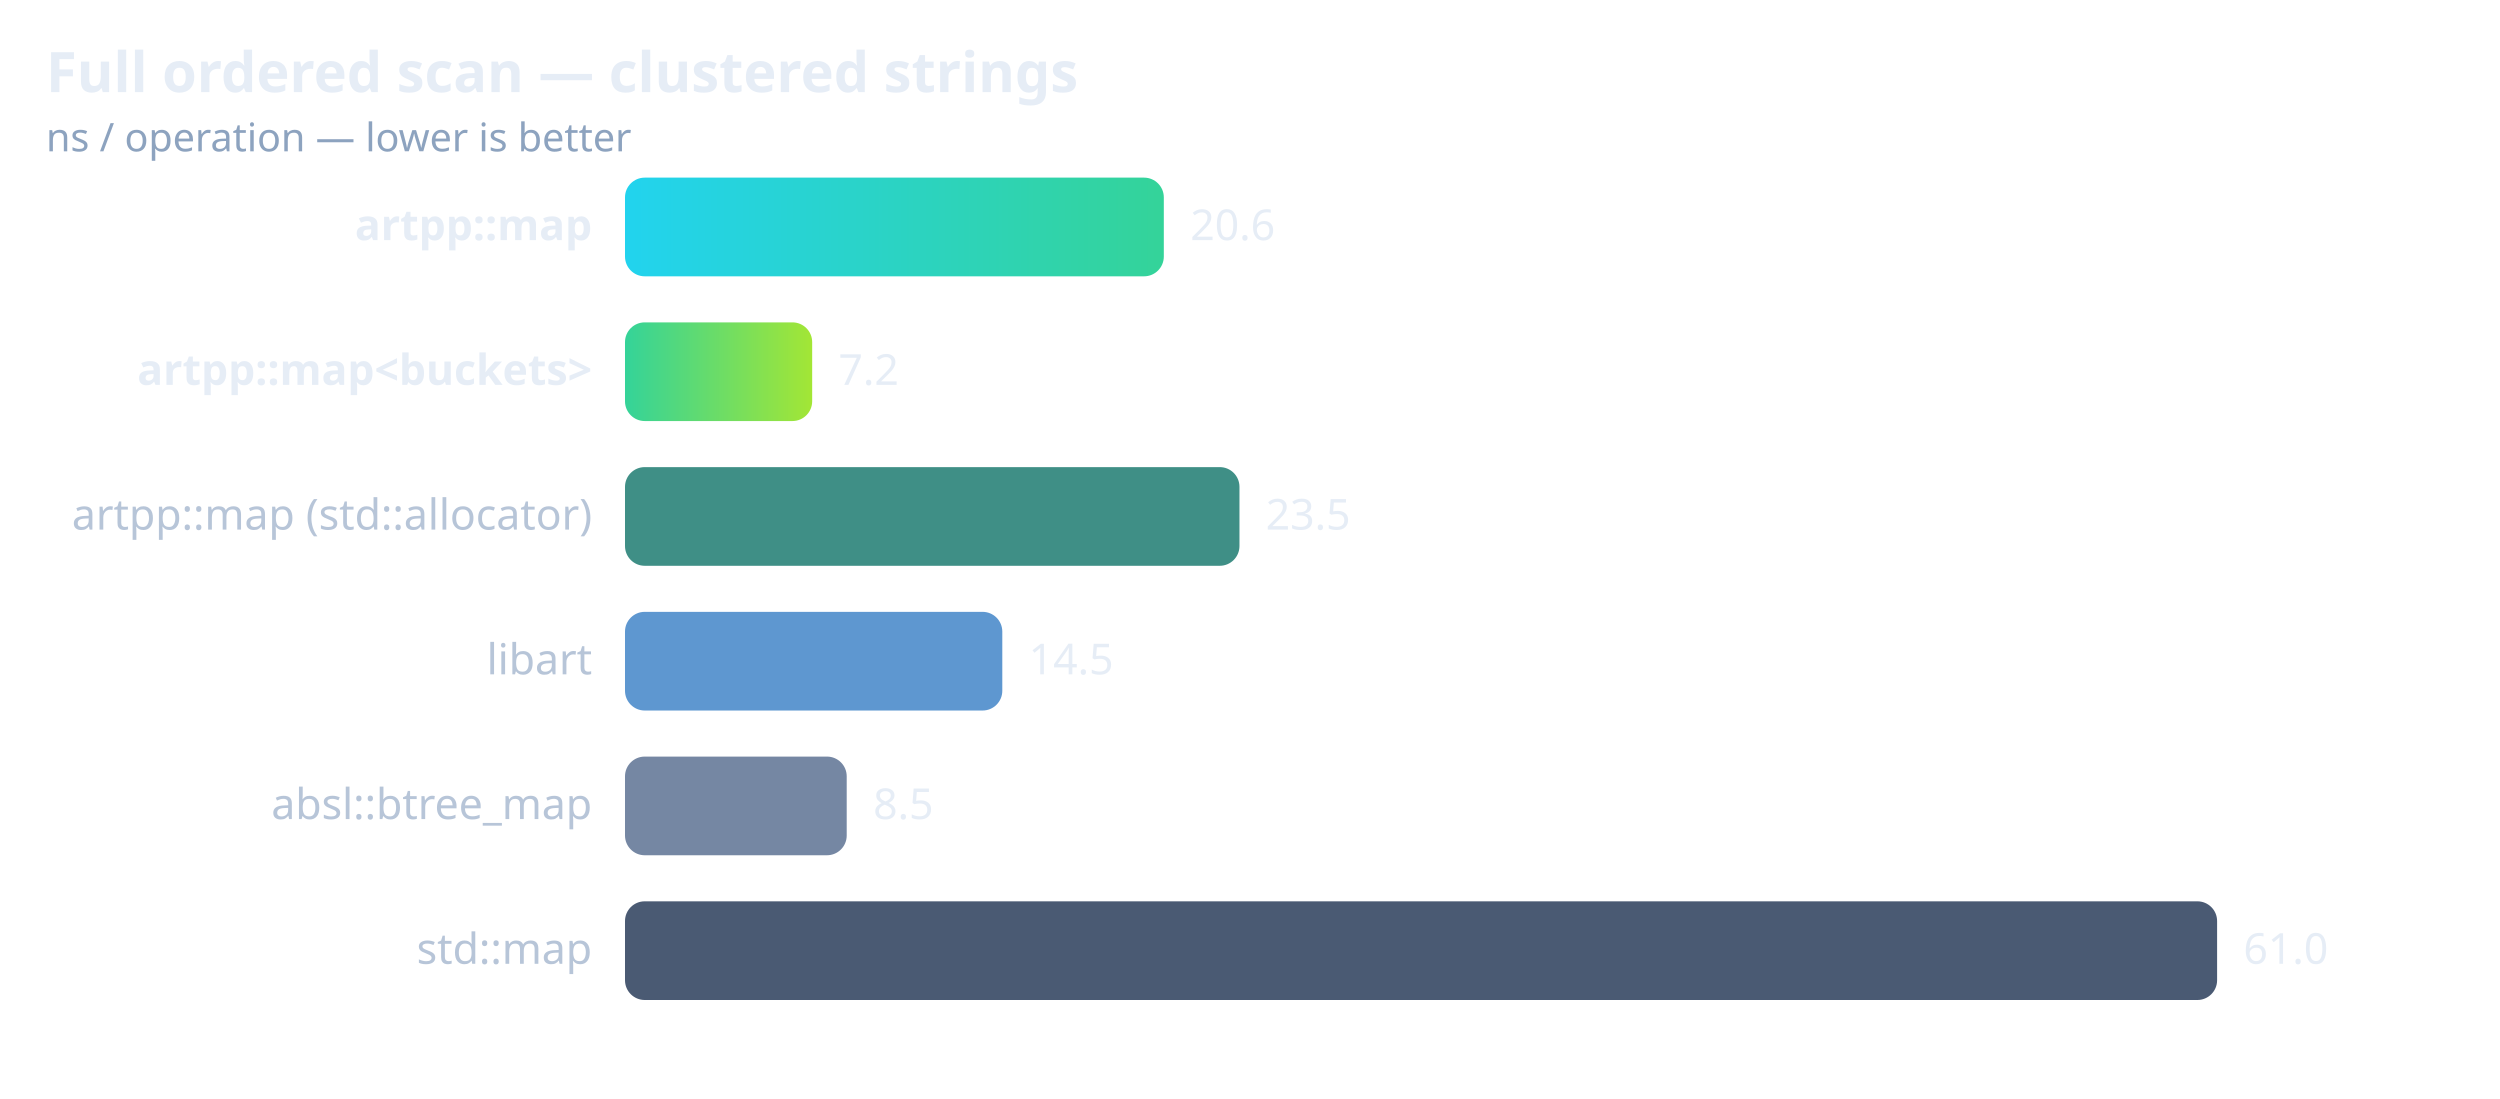
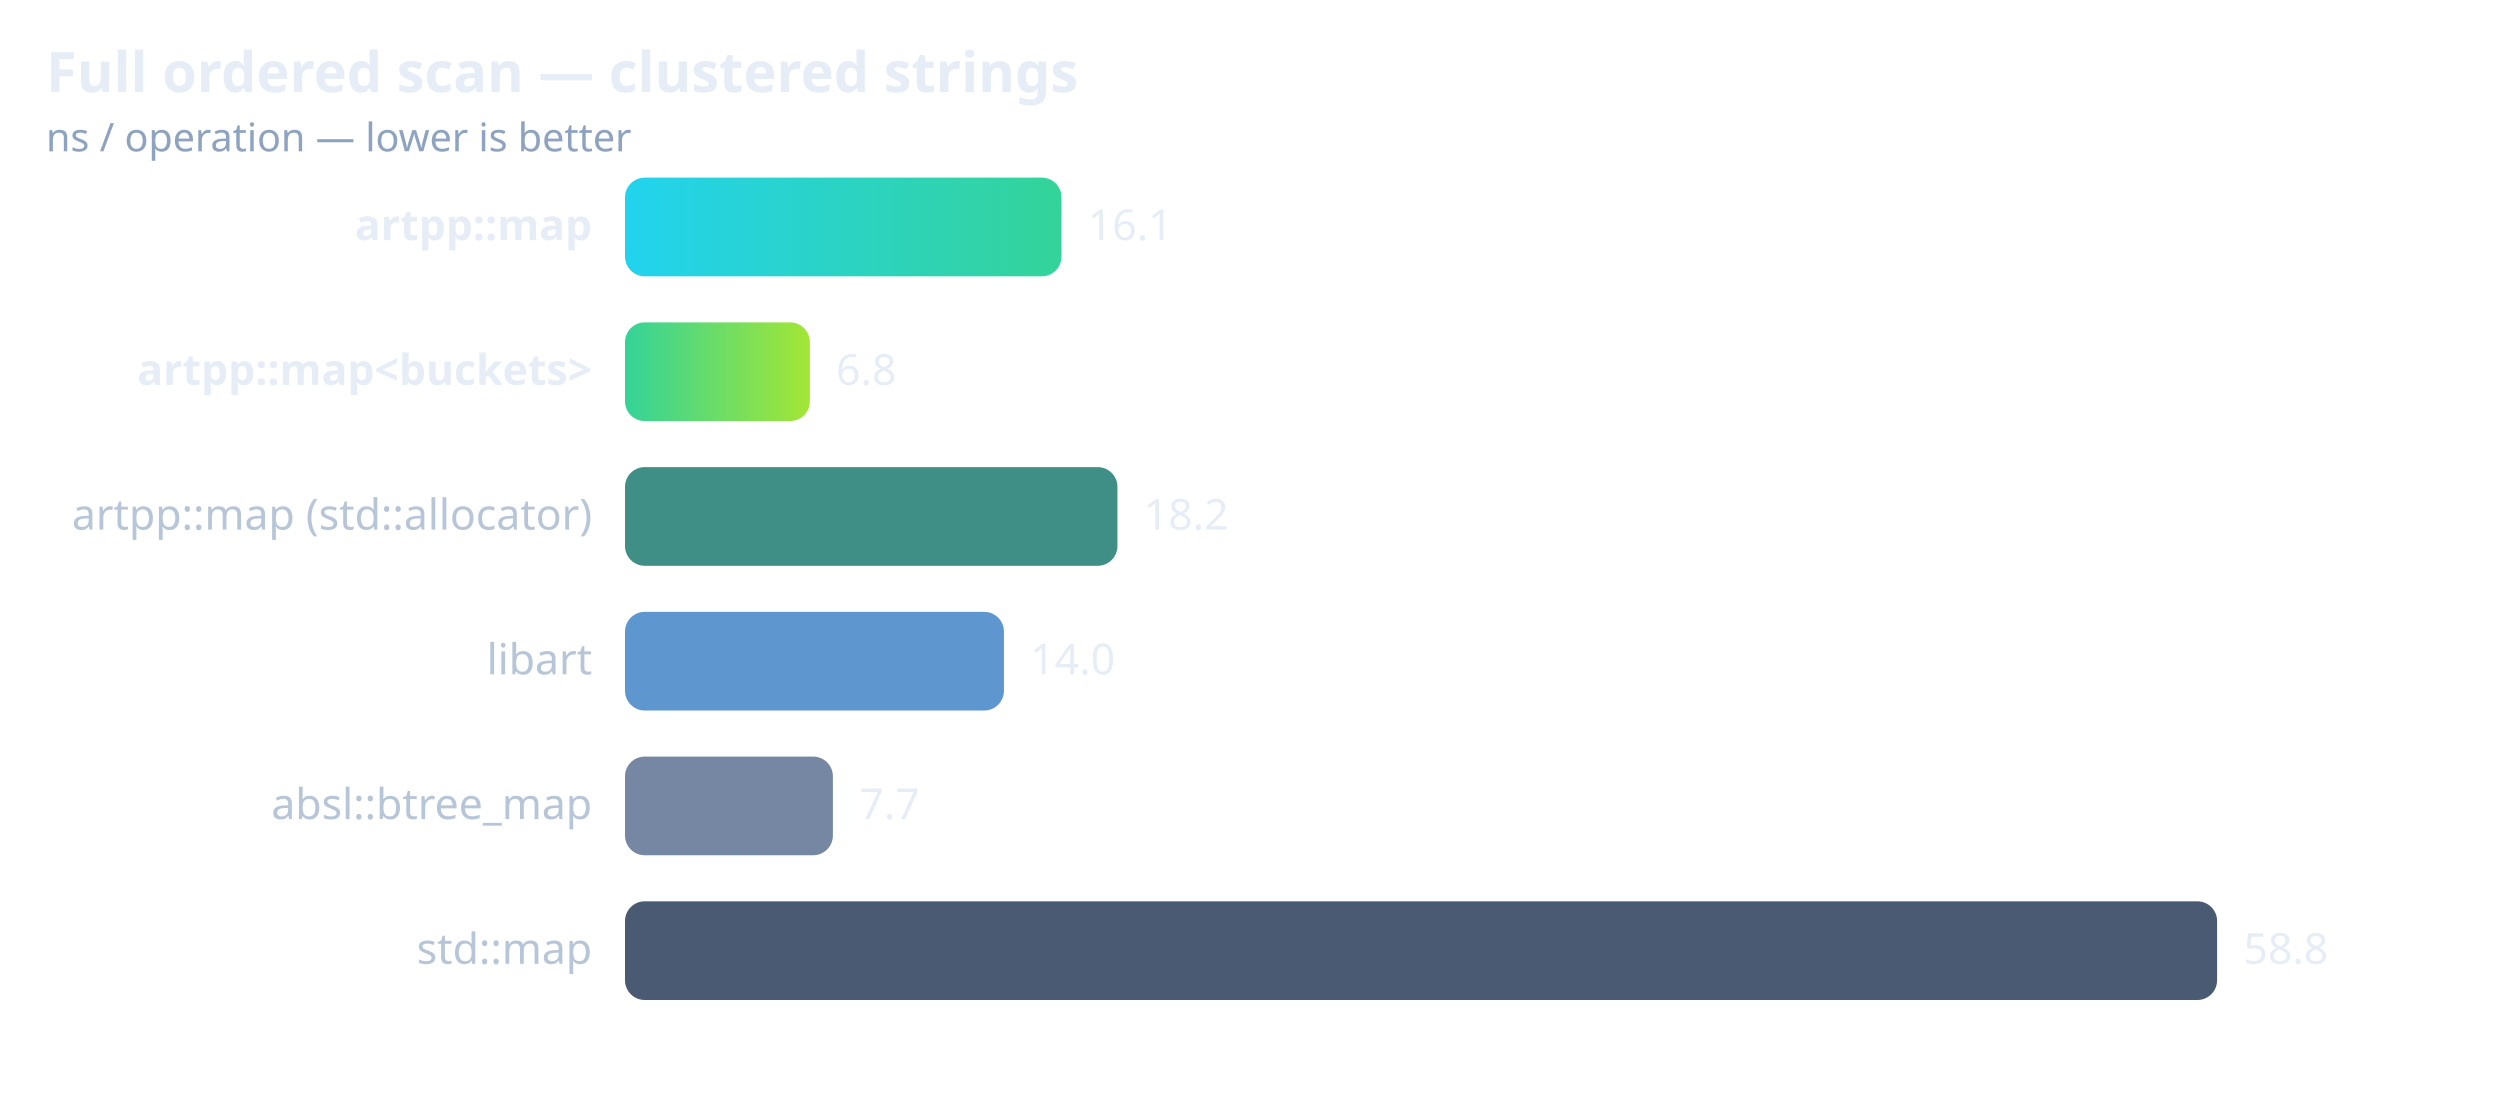
<svg xmlns="http://www.w3.org/2000/svg" viewBox="0 0 760 334" font-family="ui-sans-serif, system-ui, sans-serif" role="img" aria-label="Full ordered scan — clustered strings">
  <defs>
    <linearGradient id="hot" x1="0" y1="0" x2="1" y2="0">
      <stop offset="0" stop-color="#22d3ee" />
      <stop offset="1" stop-color="#34d399" />
    </linearGradient>
    <linearGradient id="hot2" x1="0" y1="0" x2="1" y2="0">
      <stop offset="0" stop-color="#34d399" />
      <stop offset="1" stop-color="#a3e635" />
    </linearGradient>
  </defs>
  <text x="14" y="28" font-size="17" font-weight="600" fill="#e6edf6">Full ordered scan — clustered strings</text>
  <text x="14" y="46" font-size="12" fill="#8da3bf">ns / operation — lower is better</text>
  <text x="180" y="73.0" font-size="13" font-weight="600" fill="#e6edf6" text-anchor="end">artpp::map</text>
-   <rect x="190" y="54" width="163.8" height="30" rx="6" fill="url(#hot)" />
-   <text x="361.846" y="73.0" font-size="13" fill="#e6edf6">20.6</text>
+   <rect x="190" y="54" width="132.7" height="30" rx="6" fill="url(#hot)" />
+   <text x="330.674" y="73.0" font-size="13" fill="#e6edf6">16.1</text>
  <text x="180" y="117.0" font-size="13" font-weight="600" fill="#e6edf6" text-anchor="end">artpp::map&lt;buckets&gt;</text>
-   <rect x="190" y="98" width="56.9" height="30" rx="6" fill="url(#hot2)" />
-   <text x="254.89" y="117.0" font-size="13" fill="#e6edf6">7.2</text>
+   <rect x="190" y="98" width="56.2" height="30" rx="6" fill="url(#hot2)" />
+   <text x="254.166" y="117.0" font-size="13" fill="#e6edf6">6.8</text>
  <text x="180" y="161.0" font-size="13" font-weight="400" fill="#b7c5d8" text-anchor="end">artpp::map (std::allocator)</text>
-   <rect x="190" y="142" width="186.8" height="30" rx="6" fill="#3f8f86" />
-   <text x="384.776" y="161.0" font-size="13" fill="#e6edf6">23.5</text>
+   <rect x="190" y="142" width="149.7" height="30" rx="6" fill="#3f8f86" />
+   <text x="347.721" y="161.0" font-size="13" fill="#e6edf6">18.2</text>
  <text x="180" y="205.0" font-size="13" font-weight="400" fill="#b7c5d8" text-anchor="end">libart</text>
-   <rect x="190" y="186" width="114.7" height="30" rx="6" fill="#5e97d0" />
-   <text x="312.732" y="205.0" font-size="13" fill="#e6edf6">14.5</text>
+   <rect x="190" y="186" width="115.2" height="30" rx="6" fill="#5e97d0" />
+   <text x="313.215" y="205.0" font-size="13" fill="#e6edf6">14.0</text>
  <text x="180" y="249.0" font-size="13" font-weight="400" fill="#b7c5d8" text-anchor="end">absl::btree_map</text>
-   <rect x="190" y="230" width="67.4" height="30" rx="6" fill="#7587a3" />
-   <text x="265.443" y="249.0" font-size="13" fill="#e6edf6">8.5</text>
+   <rect x="190" y="230" width="63.2" height="30" rx="6" fill="#7587a3" />
+   <text x="261.249" y="249.0" font-size="13" fill="#e6edf6">7.7</text>
  <text x="180" y="293.0" font-size="13" font-weight="400" fill="#b7c5d8" text-anchor="end">std::map</text>
  <rect x="190" y="274" width="484.0" height="30" rx="6" fill="#4a5a73" />
-   <text x="682.0" y="293.0" font-size="13" fill="#e6edf6">61.0</text>
+   <text x="682.0" y="293.0" font-size="13" fill="#e6edf6">58.8</text>
</svg>
